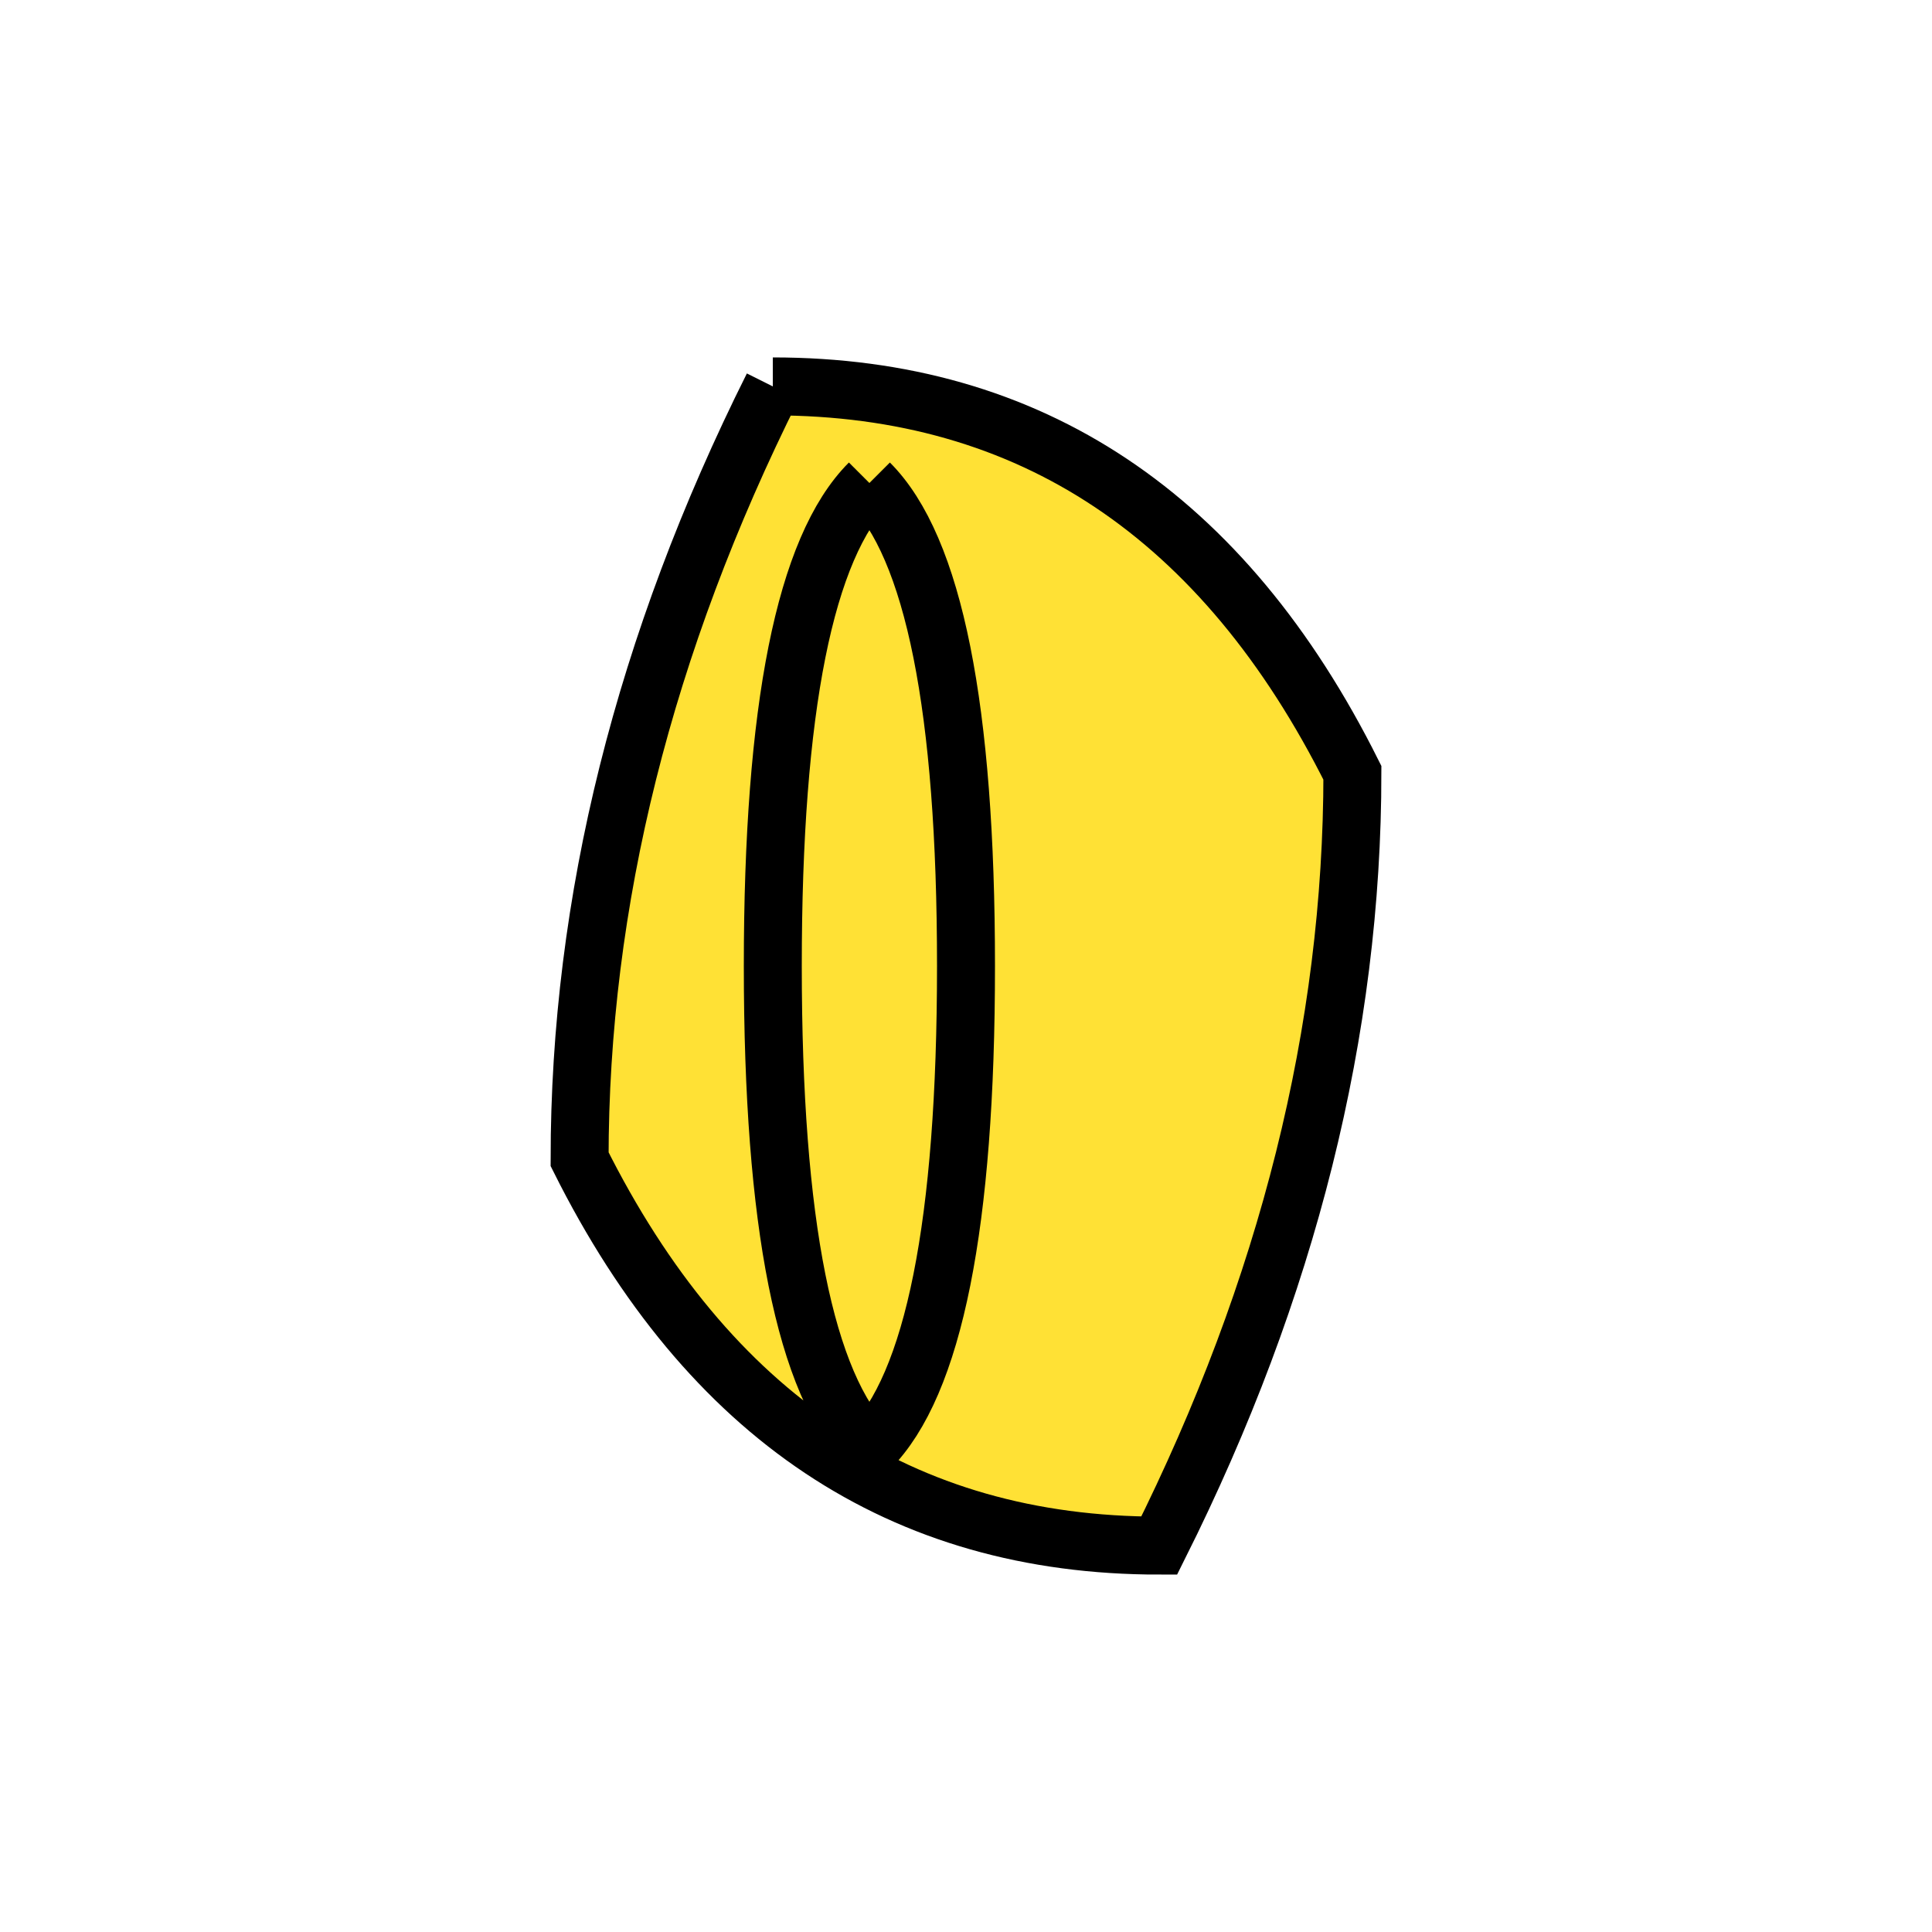
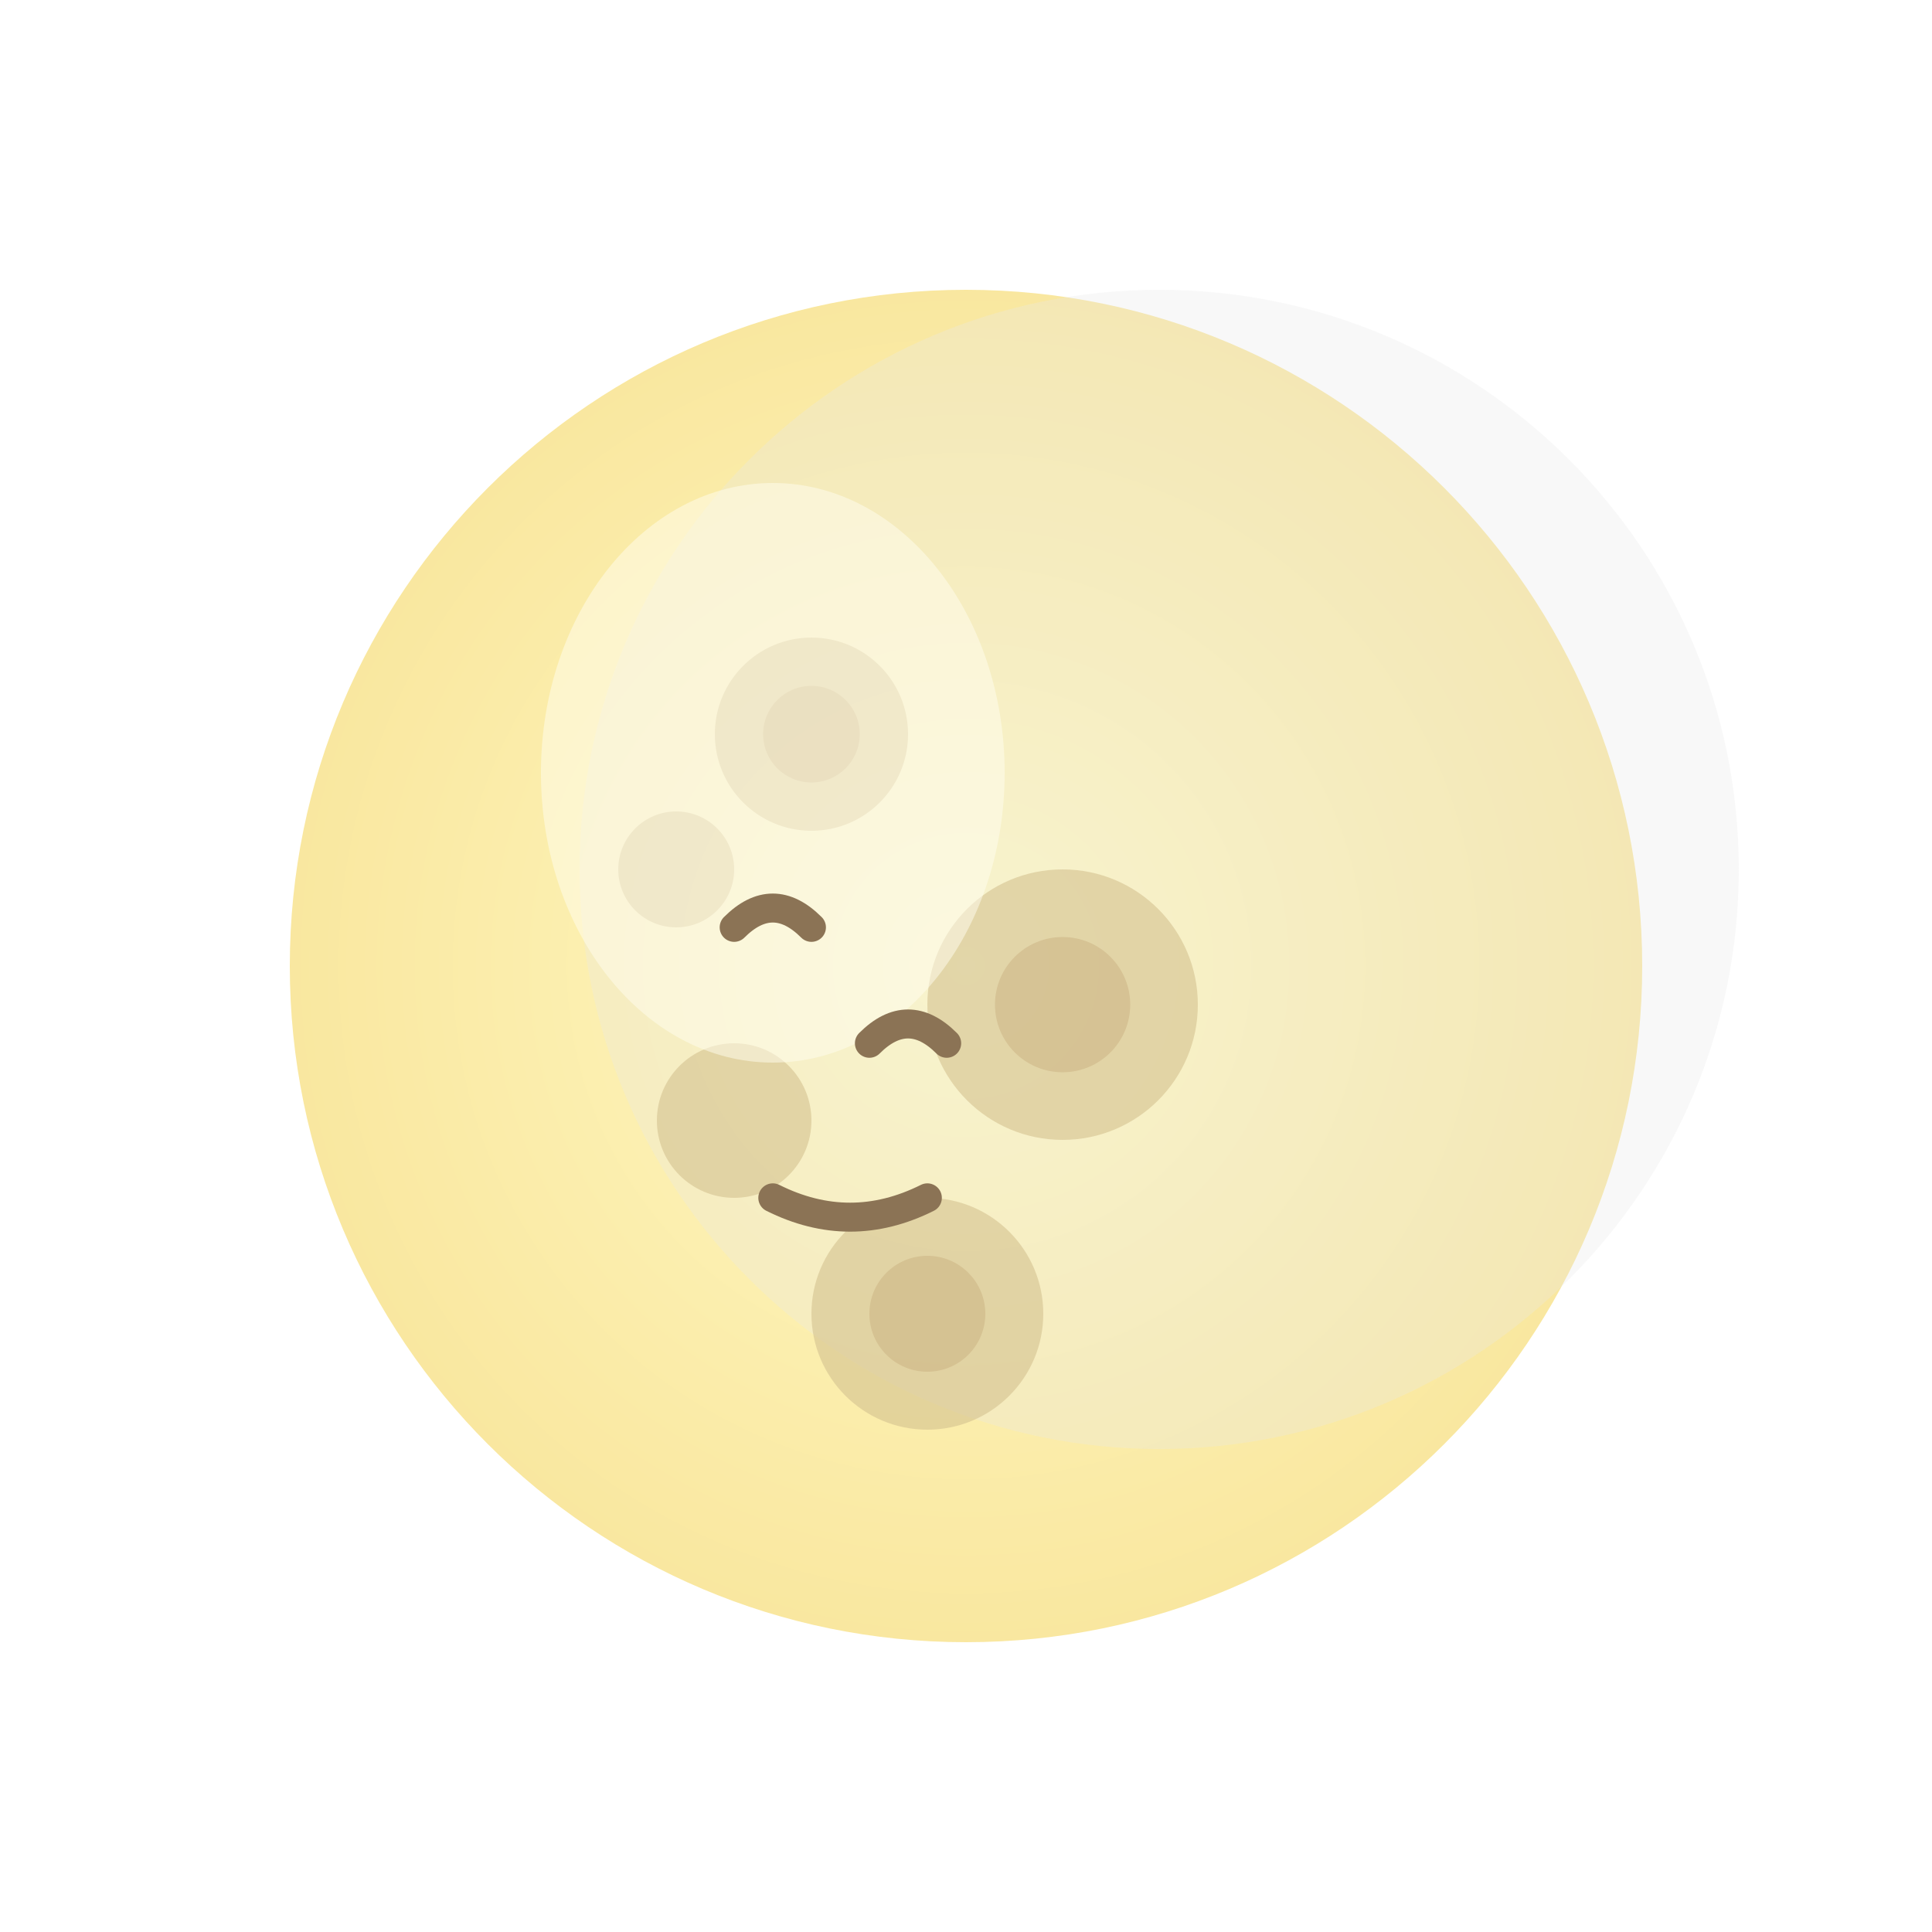
<svg xmlns="http://www.w3.org/2000/svg" viewBox="0 0 100 100">
-   <path d="M40 20 Q60 20 70 40 Q70 60 60 80 Q40 80 30 60 Q30 40 40 20 M45 25 Q50 30 50 50 Q50 70 45 75 Q40 70 40 50 Q40 30 45 25" fill="#FFE135" stroke="#000" stroke-width="3" />
+   <defs>
+     <radialGradient id="moonGradient">
+       <stop offset="0%" style="stop-color:#FFF9C4;stop-opacity:1" />
+       <stop offset="100%" style="stop-color:#F9E79F;stop-opacity:1" />
+     </radialGradient>
+   </defs>
+   <circle cx="50" cy="50" r="35" fill="url(#moonGradient)" />
+   <circle cx="60" cy="45" r="30" fill="#E8E8E8" opacity="0.3" />
+   <circle cx="42" cy="38" r="5" fill="#D4C190" opacity="0.6" />
+   <circle cx="55" cy="52" r="7" fill="#D4C190" opacity="0.6" />
+   <circle cx="38" cy="58" r="4" fill="#D4C190" opacity="0.6" />
+   <circle cx="48" cy="68" r="6" fill="#D4C190" opacity="0.6" />
+   <circle cx="35" cy="45" r="3" fill="#D4C190" opacity="0.6" />
+   <circle cx="42" cy="38" r="2.5" fill="#C4A777" opacity="0.4" />
+   <circle cx="55" cy="52" r="3.5" fill="#C4A777" opacity="0.4" />
+   <circle cx="48" cy="68" r="3" fill="#C4A777" opacity="0.4" />
+   <ellipse cx="40" cy="40" rx="12" ry="15" fill="#FFFEF0" opacity="0.5" />
+   <path d="M 38 48 Q 40 46 42 48" stroke="#8B7355" stroke-width="1.5" fill="none" stroke-linecap="round" />
+   <path d="M 45 54 Q 47 52 49 54" stroke="#8B7355" stroke-width="1.5" fill="none" stroke-linecap="round" />
+   <path d="M 40 62 Q 44 64 48 62" stroke="#8B7355" stroke-width="1.5" fill="none" stroke-linecap="round" />
</svg>
